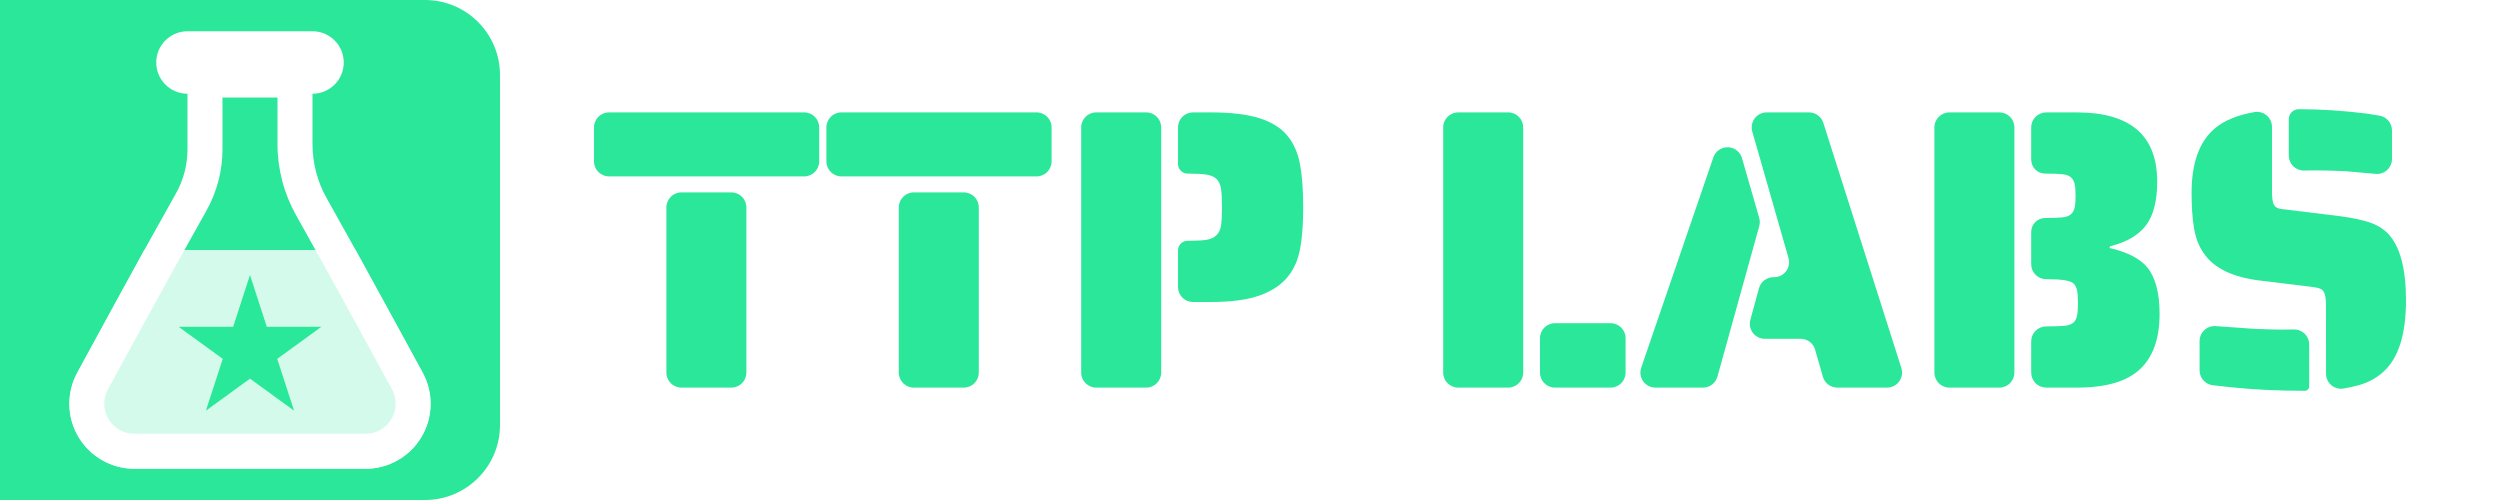
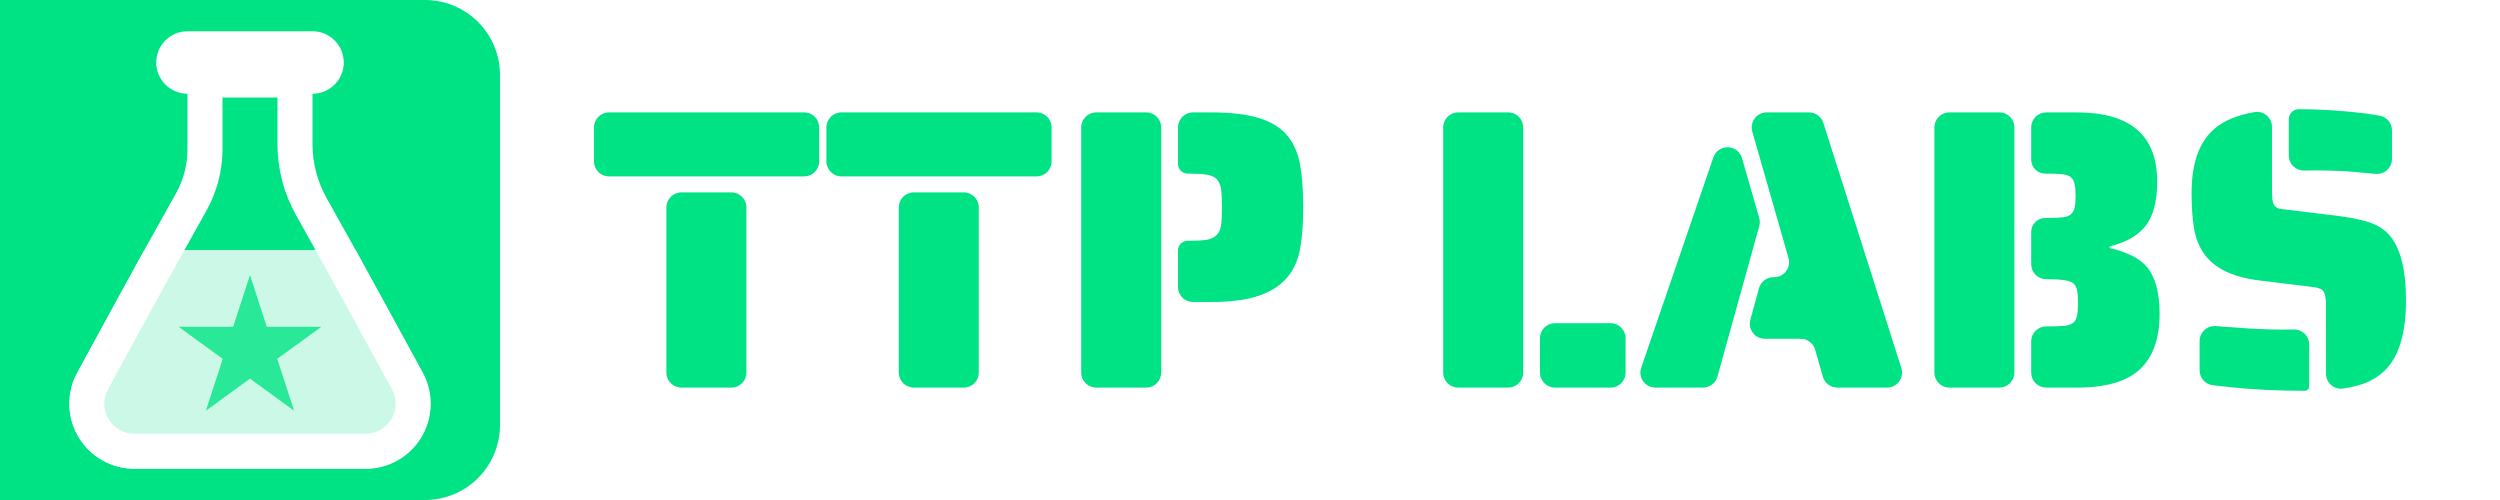
<svg xmlns="http://www.w3.org/2000/svg" width="100%" height="100%" viewBox="0 0 5000 1000" version="1.1" xml:space="preserve" style="fill-rule:evenodd;clip-rule:evenodd;stroke-linejoin:round;stroke-miterlimit:2;">
  <g transform="matrix(1,0,0,1,-2232.25,0)">
    <g id="Artboard2" transform="matrix(3.47222,0,0,0.694444,-7574.08,0)">
      <rect x="2824.22" y="0" width="1440" height="1440" style="fill:none;" />
      <clipPath id="_clip1">
        <rect x="2824.22" y="0" width="1440" height="1440" />
      </clipPath>
      <g clip-path="url(#_clip1)">
        <g transform="matrix(0.37517,0,0,1.44,1550.9,0)">
          <rect x="3393.99" y="0" width="3838.26" height="1000" style="fill:white;" />
          <clipPath id="_clip2">
            <rect x="3393.99" y="0" width="3838.26" height="1000" />
          </clipPath>
          <g clip-path="url(#_clip2)">
            <g transform="matrix(0.767651,0,0,1,1680.4,0)">
-               <path d="M3082.25,0C3165.09,0 3232.25,67.157 3232.25,150L3232.25,850C3232.25,932.843 3165.09,1000 3082.25,1000L2232.25,1000L2232.25,0L3082.25,0Z" style="fill:rgb(42,231,153);" />
+               <path d="M3082.25,0C3165.09,0 3232.25,67.157 3232.25,150L3232.25,850C3232.25,932.843 3165.09,1000 3082.25,1000L2232.25,1000L2232.25,0L3082.25,0Z" style="fill:rgb(0,227,133);" />
            </g>
          </g>
        </g>
        <g transform="matrix(0.288,0,0,1.44,2824.22,0)">
          <rect x="-0" y="0" width="1000" height="1000" style="fill:none;" />
          <g transform="matrix(0.980358,0,0,0.992643,-2756.26,0.919652)">
            <path d="M3449,289.318C3449,327.503 3458.94,365.047 3477.87,398.345C3499.72,436.782 3520.34,473.2 3536.93,502.779C3571.87,565.081 3625.7,662.401 3673.88,749.76C3696.33,790.337 3695.45,839.598 3671.56,879.368C3647.68,919.138 3604.33,943.521 3557.51,943.521C3414.2,943.522 3228.73,943.522 3085.43,943.522C3038.61,943.522 2995.26,919.142 2971.38,879.378C2947.49,839.613 2946.61,790.356 2969.05,749.779C3017.21,662.415 3071.02,565.085 3105.96,502.779C3123.88,470.834 3146.5,430.917 3170.3,389.095C3185.83,361.801 3193.99,331.019 3193.99,299.71C3193.99,234.315 3193.99,125 3193.99,125L3449,125L3449,289.318ZM3377.6,289.318L3377.6,195.519L3265.39,195.519C3265.39,229.488 3265.39,269.336 3265.39,299.71C3265.39,343.12 3254.08,385.801 3232.55,423.645L3232.55,423.651C3208.82,465.329 3186.28,505.11 3168.43,536.946C3133.55,599.139 3079.83,696.292 3031.76,783.498C3031.75,783.526 3031.73,783.555 3031.72,783.583C3021.36,802.311 3021.76,825.045 3032.79,843.398C3043.81,861.751 3063.82,873.003 3085.43,873.003C3228.73,873.003 3414.2,873.003 3557.51,873.003C3579.12,873.003 3599.13,861.749 3610.15,843.393C3621.17,825.038 3621.58,802.302 3611.22,783.575C3611.2,783.547 3611.19,783.519 3611.17,783.491C3563.08,696.286 3509.34,599.137 3474.47,536.946C3457.94,507.469 3437.39,471.177 3415.61,432.874L3415.6,432.862C3390.69,389.022 3377.6,339.592 3377.6,289.318Z" style="fill:white;" />
          </g>
          <g transform="matrix(0.695941,0,0,0.786323,-1961.92,-18.9218)">
            <path d="M3717.16,103.547C3766.76,103.547 3806.96,139.134 3806.96,183.031L3806.96,183.031C3806.96,226.929 3766.76,262.515 3717.16,262.515C3617.49,262.515 3457.59,262.515 3357.93,262.515C3334.11,262.515 3311.27,254.141 3294.43,239.236C3277.59,224.33 3268.12,204.114 3268.12,183.034L3268.12,183.029C3268.12,161.949 3277.59,141.733 3294.43,126.827C3311.27,111.921 3334.11,103.547 3357.93,103.547L3717.16,103.547Z" style="fill:white;" />
          </g>
          <g transform="matrix(1.75781,0,0,1.75781,-5732.25,-457.564)">
            <path d="M3425.25,544.747L3665.61,544.747C3665.61,544.747 3705.28,617.436 3741.75,684.248C3754.26,707.162 3753.76,734.973 3740.43,757.423C3727.11,779.873 3702.94,793.636 3676.83,793.636L3414.05,793.636C3387.95,793.636 3363.78,779.876 3350.46,757.429C3337.13,734.982 3336.63,707.174 3349.13,684.26C3385.59,617.444 3425.25,544.747 3425.25,544.747Z" style="fill:white;fill-opacity:0.8;" />
          </g>
          <g transform="matrix(1.31568,0,0,1.31568,-3970.03,-227.962)">
            <path d="M3397.49,591.302L3423.09,670.08L3505.92,670.08L3438.91,718.768L3464.5,797.547L3397.49,748.859L3330.48,797.547L3356.07,718.768L3289.06,670.08L3371.89,670.08L3397.49,591.302Z" style="fill:rgb(0,227,133);fill-opacity:0.8;" />
          </g>
        </g>
        <g transform="matrix(0.288,0,0,1.44,2181.33,0)">
          <path d="M7082.25,-0C7165.09,0 7232.25,67.157 7232.25,150L7232.25,850C7232.25,932.843 7165.09,1000 7082.25,1000L3232.25,1000L3232.25,-0L7082.25,-0Z" style="fill:white;" />
        </g>
        <g transform="matrix(0.288,0,0,1.44,2088.55,274.975)">
-           <path d="M3742.41,63.845C3742.41,47.277 3755.84,33.845 3772.41,33.845L4162.81,33.845C4179.38,33.845 4192.81,47.277 4192.81,63.845L4192.81,131.845C4192.81,148.414 4179.38,161.845 4162.81,161.845L3772.41,161.845C3755.84,161.845 3742.41,148.414 3742.41,131.845L3742.41,63.845ZM3887.21,223.845C3887.21,207.277 3900.64,193.845 3917.21,193.845C3945.8,193.845 3988.62,193.845 4017.21,193.845C4033.78,193.845 4047.21,207.277 4047.21,223.845C4047.21,296.554 4047.21,481.537 4047.21,554.245C4047.21,570.814 4033.78,584.245 4017.21,584.245C3988.62,584.245 3945.8,584.245 3917.21,584.245C3900.64,584.245 3887.21,570.814 3887.21,554.245C3887.21,481.537 3887.21,296.554 3887.21,223.845Z" style="fill:rgb(42,231,153);fill-rule:nonzero;" />
-           <path d="M4207.21,63.845C4207.21,47.277 4220.64,33.845 4237.21,33.845L4627.61,33.845C4644.18,33.845 4657.61,47.277 4657.61,63.845L4657.61,131.845C4657.61,148.414 4644.18,161.845 4627.61,161.845L4237.21,161.845C4220.64,161.845 4207.21,148.414 4207.21,131.845L4207.21,63.845ZM4352.01,223.845C4352.01,207.277 4365.44,193.845 4382.01,193.845C4410.6,193.845 4453.41,193.845 4482.01,193.845C4498.58,193.845 4512.01,207.277 4512.01,223.845C4512.01,296.554 4512.01,481.537 4512.01,554.245C4512.01,570.814 4498.58,584.245 4482.01,584.245C4453.41,584.245 4410.6,584.245 4382.01,584.245C4365.44,584.245 4352.01,570.814 4352.01,554.245C4352.01,481.537 4352.01,296.554 4352.01,223.845Z" style="fill:rgb(42,231,153);fill-rule:nonzero;" />
-           <path d="M4716.81,63.845C4716.81,47.277 4730.24,33.845 4746.81,33.845C4775.4,33.845 4818.22,33.845 4846.81,33.845C4863.38,33.845 4876.81,47.277 4876.81,63.845C4876.81,159.768 4876.81,458.323 4876.81,554.245C4876.81,570.814 4863.38,584.245 4846.81,584.245C4818.22,584.245 4775.4,584.245 4746.81,584.245C4730.24,584.245 4716.81,570.814 4716.81,554.245C4716.81,458.323 4716.81,159.768 4716.81,63.845ZM4910.41,309.845C4910.41,304.753 4912.43,299.87 4916.03,296.269C4919.63,292.668 4924.52,290.645 4929.61,290.645C4929.61,290.645 4929.61,290.645 4929.61,290.645C4946.67,290.645 4959.34,289.979 4967.61,288.645C4975.81,287.322 4982.31,284.293 4987.09,279.558C4987.24,279.412 4987.39,279.268 4987.55,279.127C4992.15,274.875 4995.11,268.712 4996.41,260.645C4997.74,252.379 4998.41,239.979 4998.41,223.445C4998.41,206.912 4997.74,194.512 4996.41,186.245C4995.33,179.568 4993.12,174.022 4989.78,169.606C4988.25,167.57 4986.39,165.803 4984.27,164.378C4979.81,161.369 4974.12,159.326 4967.21,158.245C4958.67,156.912 4946.14,156.245 4929.61,156.245C4929.61,156.245 4929.61,156.245 4929.61,156.245C4924.52,156.245 4919.63,154.222 4916.03,150.622C4912.43,147.021 4910.41,142.137 4910.41,137.045L4910.41,63.845C4910.41,55.889 4913.57,48.258 4919.19,42.632C4924.82,37.006 4932.45,33.845 4940.41,33.845C4958,33.845 4976.81,33.845 4976.81,33.845C5016.27,33.845 5048.41,37.712 5073.21,45.445C5097.93,53.155 5116.69,64.973 5129.49,80.899C5129.53,80.947 5129.57,80.996 5129.61,81.044C5141.87,95.979 5150.14,114.779 5154.41,137.445C5158.67,160.112 5160.81,188.779 5160.81,223.445C5160.81,256.512 5158.81,283.979 5154.81,305.845C5150.81,327.711 5142.94,346.111 5131.21,361.044C5131.21,361.044 5131.21,361.045 5131.21,361.045C5117.87,378.112 5098.81,391.045 5074.01,399.845C5049.21,408.645 5016.81,413.045 4976.81,413.045C4976.81,413.045 4958,413.045 4940.41,413.045C4932.45,413.045 4924.82,409.885 4919.19,404.258C4913.57,398.632 4910.41,391.002 4910.41,383.045L4910.41,309.845Z" style="fill:rgb(42,231,153);fill-rule:nonzero;" />
-           <path d="M5440.81,63.845C5440.81,47.277 5454.24,33.845 5470.81,33.845C5499.4,33.845 5542.22,33.845 5570.81,33.845C5587.38,33.845 5600.81,47.277 5600.81,63.845C5600.81,159.768 5600.81,458.323 5600.81,554.245C5600.81,570.814 5587.38,584.245 5570.81,584.245C5542.22,584.245 5499.4,584.245 5470.81,584.245C5454.24,584.245 5440.81,570.814 5440.81,554.245C5440.81,458.323 5440.81,159.768 5440.81,63.845ZM5634.41,485.445C5634.41,468.877 5647.84,455.445 5664.41,455.445C5695.66,455.445 5744.35,455.445 5775.61,455.445C5792.18,455.445 5805.61,468.877 5805.61,485.445L5805.61,554.245C5805.61,570.814 5792.18,584.245 5775.61,584.245L5664.41,584.245C5647.84,584.245 5634.41,570.814 5634.41,554.245L5634.41,485.445Z" style="fill:rgb(42,231,153);fill-rule:nonzero;" />
-           <path d="M5865.21,584.245C5855.53,584.245 5846.43,579.566 5840.8,571.681C5835.17,563.796 5833.69,553.676 5836.84,544.511C5866.88,456.916 5939.45,245.356 5981.15,123.8C5985.4,111.417 5997.19,103.218 6010.27,103.543C6023.36,103.869 6034.73,112.644 6038.35,125.223C6052.08,172.816 6067.16,225.126 6072.86,244.886C6074.39,250.221 6074.42,255.878 6072.94,261.227C6061.23,303.373 6007.57,496.544 5989.31,562.275C5985.7,575.259 5973.88,584.245 5960.4,584.245C5935.68,584.245 5895.66,584.245 5865.21,584.245ZM6184.64,508.372C6180.95,495.509 6169.19,486.645 6155.8,486.645C6136.22,486.645 6107.43,486.645 6084.09,486.645C6074.73,486.645 6065.92,482.286 6060.24,474.855C6054.57,467.424 6052.68,457.772 6055.14,448.752C6060.79,428.035 6067.59,403.098 6072.38,385.552C6075.94,372.5 6087.79,363.445 6101.32,363.445C6101.75,363.445 6102.18,363.445 6102.61,363.445C6112.03,363.445 6120.9,359.023 6126.57,351.503C6132.23,343.984 6134.04,334.238 6131.45,325.185C6113.28,261.755 6077.13,135.536 6058.97,72.105C6056.37,63.052 6058.18,53.307 6063.85,45.787C6069.52,38.267 6078.39,33.845 6087.81,33.845C6115.05,33.845 6150.15,33.845 6172.47,33.845C6185.54,33.845 6197.1,42.298 6201.06,54.746C6227.15,136.716 6322.75,437.044 6357.16,545.146C6360.07,554.266 6358.44,564.225 6352.79,571.951C6347.14,579.678 6338.15,584.245 6328.57,584.245C6297.04,584.245 6254.67,584.245 6229.01,584.245C6215.63,584.245 6203.86,575.382 6200.17,562.518C6195.55,546.393 6189.27,524.498 6184.64,508.372Z" style="fill:rgb(42,231,153);fill-rule:nonzero;" />
-           <path d="M6423.21,63.845C6423.21,47.277 6436.64,33.845 6453.21,33.845C6481.8,33.845 6524.61,33.845 6553.21,33.845C6569.78,33.845 6583.21,47.277 6583.21,63.845C6583.21,159.768 6583.21,458.323 6583.21,554.245C6583.21,570.814 6569.78,584.245 6553.21,584.245C6524.61,584.245 6481.8,584.245 6453.21,584.245C6436.64,584.245 6423.21,570.814 6423.21,554.245C6423.21,458.323 6423.21,159.768 6423.21,63.845ZM6616.81,491.845C6616.81,483.889 6619.97,476.258 6625.59,470.632C6631.22,465.006 6638.85,461.845 6646.81,461.845C6648.54,461.845 6649.61,461.845 6649.61,461.845C6664.54,461.845 6675.87,461.445 6683.61,460.645C6691.34,459.845 6697.07,457.845 6700.81,454.645C6704.54,451.445 6707.07,446.912 6708.41,441.045C6709.74,435.179 6710.41,426.645 6710.41,415.445C6710.41,403.712 6709.74,394.912 6708.41,389.045C6707.22,383.797 6705.06,379.615 6701.95,376.501C6701.42,375.977 6700.85,375.488 6700.26,375.037C6693.49,369.971 6676.6,367.445 6649.61,367.445C6649.61,367.445 6648.54,367.445 6646.81,367.445C6638.85,367.445 6631.22,364.285 6625.59,358.658C6619.97,353.032 6616.81,345.402 6616.81,337.445C6616.81,317.793 6616.81,292.281 6616.81,273.045C6616.81,257.581 6629.34,245.045 6644.81,245.045C6644.81,245.045 6644.81,245.045 6644.81,245.045C6659.74,245.045 6671.07,244.645 6678.81,243.845C6686.54,243.045 6692.27,241.045 6696.01,237.845C6699.74,234.645 6702.27,230.245 6703.61,224.645C6704.94,219.045 6705.61,211.179 6705.61,201.045C6705.61,190.379 6704.94,182.245 6703.61,176.645C6702.27,171.045 6699.74,166.645 6696.01,163.445C6692.27,160.245 6686.54,158.245 6678.81,157.445C6671.07,156.645 6659.74,156.245 6644.81,156.245C6644.81,156.245 6644.81,156.245 6644.81,156.245C6629.34,156.245 6616.81,143.709 6616.81,128.245C6616.81,109.009 6616.81,83.497 6616.81,63.845C6616.81,55.889 6619.97,48.258 6625.59,42.632C6631.22,37.006 6638.85,33.845 6646.81,33.845C6673.38,33.845 6708.01,33.845 6708.01,33.845C6815.21,33.845 6868.81,79.979 6868.81,172.245C6868.81,211.179 6861.21,240.512 6846.01,260.245C6831.14,279.549 6807.72,293.239 6775.75,301.315C6774.49,301.632 6773.61,302.766 6773.61,304.065C6773.61,304.245 6773.61,304.412 6773.61,304.556C6773.61,304.842 6773.81,305.091 6774.08,305.156C6808.28,313.109 6832.83,325.497 6847.72,342.32C6847.92,342.54 6848.11,342.763 6848.3,342.989C6865.17,363.267 6873.61,394.619 6873.61,437.045C6873.61,486.112 6860.54,522.912 6834.41,547.445C6808.27,571.979 6766.41,584.245 6708.81,584.245C6708.81,584.245 6673.65,584.245 6646.81,584.245C6638.85,584.245 6631.22,581.085 6625.59,575.458C6619.97,569.832 6616.81,562.202 6616.81,554.245C6616.81,535.267 6616.81,510.824 6616.81,491.845Z" style="fill:rgb(42,231,153);fill-rule:nonzero;" />
-           <path d="M7338.41,126.922C7338.41,135.405 7334.82,143.491 7328.52,149.179C7322.23,154.867 7313.82,157.625 7305.38,156.77C7289.44,155.237 7269.72,153.48 7246.22,151.497C7245.81,151.462 7245.4,151.436 7244.99,151.419C7220.74,150.37 7201.22,149.845 7186.41,149.845C7178.34,149.845 7170.45,149.94 7162.76,150.128C7154.67,150.33 7146.85,147.261 7141.07,141.616C7135.28,135.971 7132.01,128.228 7132.01,120.144C7132.01,97.323 7132.01,67.081 7132.01,47.445C7132.01,36.4 7140.96,27.445 7152.01,27.445C7152.01,27.445 7152.01,27.445 7152.01,27.445C7195.66,27.445 7240.9,30.367 7287.74,36.212C7287.92,36.234 7288.1,36.258 7288.28,36.284C7296.19,37.417 7304.62,38.774 7313.57,40.355C7327.93,42.864 7338.4,55.329 7338.4,69.902C7338.41,86.574 7338.41,108.726 7338.41,126.922ZM7206.41,421.845C7206.41,421.845 7206.41,421.845 7206.41,421.845C7206.41,410.645 7205.61,402.512 7204.01,397.445C7202.41,392.379 7199.74,388.912 7196.01,387.045C7192.28,385.181 7185.89,383.716 7176.84,382.65C7176.83,382.648 7176.82,382.647 7176.81,382.645C7176.77,382.641 7082.7,371.168 7078.55,370.662C7078.44,370.649 7078.32,370.636 7078.21,370.624C7020.33,364.219 6981.24,345.369 6960.95,314.074C6960.85,313.917 6960.75,313.762 6960.65,313.607C6951.67,300.318 6945.59,284.131 6942.41,265.045C6939.21,245.845 6937.61,222.379 6937.61,194.645C6937.61,135.463 6952.8,92.805 6983.18,66.669C6983.19,66.661 6983.2,66.653 6983.21,66.645C7001.83,50.452 7028.44,39.328 7063.05,33.276C7071.79,31.686 7080.79,34.059 7087.61,39.754C7094.44,45.449 7098.38,53.878 7098.38,62.766C7098.41,109.91 7098.41,189.813 7098.41,189.845C7098.41,189.845 7098.41,189.845 7098.41,189.845C7098.41,196.779 7098.67,202.645 7099.21,207.445C7099.74,212.214 7100.79,215.929 7102.38,218.592C7102.47,218.747 7102.56,218.903 7102.64,219.062C7104.25,222.046 7106.84,224.171 7110.41,225.445C7114.07,226.754 7119.53,227.677 7126.79,228.215C7127.06,228.235 7127.33,228.262 7127.6,228.295C7134.61,229.157 7231.99,241.153 7237.38,241.817C7237.54,241.837 7237.7,241.858 7237.87,241.881C7260.68,245.075 7279.26,249.063 7293.61,253.845C7307.85,258.591 7320,265.944 7330.06,275.903C7330.29,276.13 7330.52,276.36 7330.74,276.594C7354.52,301.725 7366.41,346.142 7366.41,409.845C7366.41,477.564 7351.48,525.024 7321.63,552.227C7321.61,552.238 7321.6,552.249 7321.59,552.261C7308.26,564.519 7292.13,573.448 7273.21,579.045C7263.47,581.926 7252.85,584.277 7241.35,586.099C7232.67,587.551 7223.79,585.111 7217.08,579.426C7210.36,573.742 7206.49,565.39 7206.49,556.592C7206.41,507.631 7206.41,421.879 7206.41,421.845ZM7164.01,590.645C7164.01,590.645 7164.01,590.645 7164.01,590.645C7110.71,590.645 7061.15,588.249 7015.31,583.456C7015.24,583.449 7015.18,583.442 7015.11,583.436C7001.58,582.109 6989.7,580.781 6979.48,579.454C6964.65,577.392 6953.62,564.719 6953.62,549.754C6953.61,532.519 6953.61,509.673 6953.61,491.171C6953.61,482.806 6957.1,474.821 6963.24,469.143C6969.38,463.465 6977.62,460.608 6985.95,461.263C7009.02,463.049 7034.12,464.835 7061.25,466.622C7061.49,466.637 7061.73,466.65 7061.97,466.66C7087.38,467.717 7105.39,468.245 7116.01,468.245C7125.65,468.245 7134.18,468.156 7141.61,467.977C7149.75,467.649 7157.69,470.658 7163.57,476.308C7169.45,481.958 7172.77,489.761 7172.77,497.917C7172.81,525.913 7172.81,564.672 7172.81,581.847C7172.81,586.706 7168.87,590.645 7164.01,590.645Z" style="fill:rgb(42,231,153);fill-rule:nonzero;" />
+           <path d="M3742.41,63.845C3742.41,47.277 3755.84,33.845 3772.41,33.845L4162.81,33.845C4179.38,33.845 4192.81,47.277 4192.81,63.845L4192.81,131.845C4192.81,148.414 4179.38,161.845 4162.81,161.845L3772.41,161.845C3755.84,161.845 3742.41,148.414 3742.41,131.845L3742.41,63.845ZM3887.21,223.845C3887.21,207.277 3900.64,193.845 3917.21,193.845C3945.8,193.845 3988.62,193.845 4017.21,193.845C4033.78,193.845 4047.21,207.277 4047.21,223.845C4047.21,296.554 4047.21,481.537 4047.21,554.245C4047.21,570.814 4033.78,584.245 4017.21,584.245C3988.62,584.245 3945.8,584.245 3917.21,584.245C3900.64,584.245 3887.21,570.814 3887.21,554.245C3887.21,481.537 3887.21,296.554 3887.21,223.845Z" style="fill:rgb(0,227,133);fill-rule:nonzero;" />
+           <path d="M4207.21,63.845C4207.21,47.277 4220.64,33.845 4237.21,33.845L4627.61,33.845C4644.18,33.845 4657.61,47.277 4657.61,63.845L4657.61,131.845C4657.61,148.414 4644.18,161.845 4627.61,161.845L4237.21,161.845C4220.64,161.845 4207.21,148.414 4207.21,131.845L4207.21,63.845ZM4352.01,223.845C4352.01,207.277 4365.44,193.845 4382.01,193.845C4410.6,193.845 4453.41,193.845 4482.01,193.845C4498.58,193.845 4512.01,207.277 4512.01,223.845C4512.01,296.554 4512.01,481.537 4512.01,554.245C4512.01,570.814 4498.58,584.245 4482.01,584.245C4453.41,584.245 4410.6,584.245 4382.01,584.245C4365.44,584.245 4352.01,570.814 4352.01,554.245C4352.01,481.537 4352.01,296.554 4352.01,223.845Z" style="fill:rgb(0,227,133);fill-rule:nonzero;" />
+           <path d="M4716.81,63.845C4716.81,47.277 4730.24,33.845 4746.81,33.845C4775.4,33.845 4818.22,33.845 4846.81,33.845C4863.38,33.845 4876.81,47.277 4876.81,63.845C4876.81,159.768 4876.81,458.323 4876.81,554.245C4876.81,570.814 4863.38,584.245 4846.81,584.245C4818.22,584.245 4775.4,584.245 4746.81,584.245C4730.24,584.245 4716.81,570.814 4716.81,554.245C4716.81,458.323 4716.81,159.768 4716.81,63.845ZM4910.41,309.845C4910.41,304.753 4912.43,299.87 4916.03,296.269C4919.63,292.668 4924.52,290.645 4929.61,290.645C4929.61,290.645 4929.61,290.645 4929.61,290.645C4946.67,290.645 4959.34,289.979 4967.61,288.645C4975.81,287.322 4982.31,284.293 4987.09,279.558C4987.24,279.412 4987.39,279.268 4987.55,279.127C4992.15,274.875 4995.11,268.712 4996.41,260.645C4997.74,252.379 4998.41,239.979 4998.41,223.445C4998.41,206.912 4997.74,194.512 4996.41,186.245C4995.33,179.568 4993.12,174.022 4989.78,169.606C4988.25,167.57 4986.39,165.803 4984.27,164.378C4979.81,161.369 4974.12,159.326 4967.21,158.245C4958.67,156.912 4946.14,156.245 4929.61,156.245C4929.61,156.245 4929.61,156.245 4929.61,156.245C4924.52,156.245 4919.63,154.222 4916.03,150.622C4912.43,147.021 4910.41,142.137 4910.41,137.045L4910.41,63.845C4910.41,55.889 4913.57,48.258 4919.19,42.632C4924.82,37.006 4932.45,33.845 4940.41,33.845C4958,33.845 4976.81,33.845 4976.81,33.845C5016.27,33.845 5048.41,37.712 5073.21,45.445C5097.93,53.155 5116.69,64.973 5129.49,80.899C5129.53,80.947 5129.57,80.996 5129.61,81.044C5141.87,95.979 5150.14,114.779 5154.41,137.445C5158.67,160.112 5160.81,188.779 5160.81,223.445C5160.81,256.512 5158.81,283.979 5154.81,305.845C5150.81,327.711 5142.94,346.111 5131.21,361.044C5131.21,361.044 5131.21,361.045 5131.21,361.045C5117.87,378.112 5098.81,391.045 5074.01,399.845C5049.21,408.645 5016.81,413.045 4976.81,413.045C4976.81,413.045 4958,413.045 4940.41,413.045C4932.45,413.045 4924.82,409.885 4919.19,404.258C4913.57,398.632 4910.41,391.002 4910.41,383.045L4910.41,309.845Z" style="fill:rgb(0,227,133);fill-rule:nonzero;" />
+           <path d="M5440.81,63.845C5440.81,47.277 5454.24,33.845 5470.81,33.845C5499.4,33.845 5542.22,33.845 5570.81,33.845C5587.38,33.845 5600.81,47.277 5600.81,63.845C5600.81,159.768 5600.81,458.323 5600.81,554.245C5600.81,570.814 5587.38,584.245 5570.81,584.245C5542.22,584.245 5499.4,584.245 5470.81,584.245C5454.24,584.245 5440.81,570.814 5440.81,554.245C5440.81,458.323 5440.81,159.768 5440.81,63.845ZM5634.41,485.445C5634.41,468.877 5647.84,455.445 5664.41,455.445C5695.66,455.445 5744.35,455.445 5775.61,455.445C5792.18,455.445 5805.61,468.877 5805.61,485.445L5805.61,554.245C5805.61,570.814 5792.18,584.245 5775.61,584.245L5664.41,584.245C5647.84,584.245 5634.41,570.814 5634.41,554.245L5634.41,485.445Z" style="fill:rgb(0,227,133);fill-rule:nonzero;" />
+           <path d="M5865.21,584.245C5855.53,584.245 5846.43,579.566 5840.8,571.681C5835.17,563.796 5833.69,553.676 5836.84,544.511C5866.88,456.916 5939.45,245.356 5981.15,123.8C5985.4,111.417 5997.19,103.218 6010.27,103.543C6023.36,103.869 6034.73,112.644 6038.35,125.223C6052.08,172.816 6067.16,225.126 6072.86,244.886C6074.39,250.221 6074.42,255.878 6072.94,261.227C6061.23,303.373 6007.57,496.544 5989.31,562.275C5985.7,575.259 5973.88,584.245 5960.4,584.245C5935.68,584.245 5895.66,584.245 5865.21,584.245ZM6184.64,508.372C6180.95,495.509 6169.19,486.645 6155.8,486.645C6136.22,486.645 6107.43,486.645 6084.09,486.645C6074.73,486.645 6065.92,482.286 6060.24,474.855C6054.57,467.424 6052.68,457.772 6055.14,448.752C6060.79,428.035 6067.59,403.098 6072.38,385.552C6075.94,372.5 6087.79,363.445 6101.32,363.445C6101.75,363.445 6102.18,363.445 6102.61,363.445C6112.03,363.445 6120.9,359.023 6126.57,351.503C6132.23,343.984 6134.04,334.238 6131.45,325.185C6113.28,261.755 6077.13,135.536 6058.97,72.105C6056.37,63.052 6058.18,53.307 6063.85,45.787C6069.52,38.267 6078.39,33.845 6087.81,33.845C6115.05,33.845 6150.15,33.845 6172.47,33.845C6185.54,33.845 6197.1,42.298 6201.06,54.746C6227.15,136.716 6322.75,437.044 6357.16,545.146C6360.07,554.266 6358.44,564.225 6352.79,571.951C6347.14,579.678 6338.15,584.245 6328.57,584.245C6297.04,584.245 6254.67,584.245 6229.01,584.245C6215.63,584.245 6203.86,575.382 6200.17,562.518C6195.55,546.393 6189.27,524.498 6184.64,508.372Z" style="fill:rgb(0,227,133);fill-rule:nonzero;" />
+           <path d="M6423.21,63.845C6423.21,47.277 6436.64,33.845 6453.21,33.845C6481.8,33.845 6524.61,33.845 6553.21,33.845C6569.78,33.845 6583.21,47.277 6583.21,63.845C6583.21,159.768 6583.21,458.323 6583.21,554.245C6583.21,570.814 6569.78,584.245 6553.21,584.245C6524.61,584.245 6481.8,584.245 6453.21,584.245C6436.64,584.245 6423.21,570.814 6423.21,554.245C6423.21,458.323 6423.21,159.768 6423.21,63.845ZM6616.81,491.845C6616.81,483.889 6619.97,476.258 6625.59,470.632C6631.22,465.006 6638.85,461.845 6646.81,461.845C6648.54,461.845 6649.61,461.845 6649.61,461.845C6664.54,461.845 6675.87,461.445 6683.61,460.645C6691.34,459.845 6697.07,457.845 6700.81,454.645C6704.54,451.445 6707.07,446.912 6708.41,441.045C6709.74,435.179 6710.41,426.645 6710.41,415.445C6710.41,403.712 6709.74,394.912 6708.41,389.045C6707.22,383.797 6705.06,379.615 6701.95,376.501C6701.42,375.977 6700.85,375.488 6700.26,375.037C6693.49,369.971 6676.6,367.445 6649.61,367.445C6649.61,367.445 6648.54,367.445 6646.81,367.445C6638.85,367.445 6631.22,364.285 6625.59,358.658C6619.97,353.032 6616.81,345.402 6616.81,337.445C6616.81,317.793 6616.81,292.281 6616.81,273.045C6616.81,257.581 6629.34,245.045 6644.81,245.045C6644.81,245.045 6644.81,245.045 6644.81,245.045C6659.74,245.045 6671.07,244.645 6678.81,243.845C6686.54,243.045 6692.27,241.045 6696.01,237.845C6699.74,234.645 6702.27,230.245 6703.61,224.645C6704.94,219.045 6705.61,211.179 6705.61,201.045C6705.61,190.379 6704.94,182.245 6703.61,176.645C6702.27,171.045 6699.74,166.645 6696.01,163.445C6692.27,160.245 6686.54,158.245 6678.81,157.445C6671.07,156.645 6659.74,156.245 6644.81,156.245C6644.81,156.245 6644.81,156.245 6644.81,156.245C6629.34,156.245 6616.81,143.709 6616.81,128.245C6616.81,109.009 6616.81,83.497 6616.81,63.845C6616.81,55.889 6619.97,48.258 6625.59,42.632C6631.22,37.006 6638.85,33.845 6646.81,33.845C6673.38,33.845 6708.01,33.845 6708.01,33.845C6815.21,33.845 6868.81,79.979 6868.81,172.245C6868.81,211.179 6861.21,240.512 6846.01,260.245C6831.14,279.549 6807.72,293.239 6775.75,301.315C6774.49,301.632 6773.61,302.766 6773.61,304.065C6773.61,304.245 6773.61,304.412 6773.61,304.556C6773.61,304.842 6773.81,305.091 6774.08,305.156C6808.28,313.109 6832.83,325.497 6847.72,342.32C6847.92,342.54 6848.11,342.763 6848.3,342.989C6865.17,363.267 6873.61,394.619 6873.61,437.045C6873.61,486.112 6860.54,522.912 6834.41,547.445C6808.27,571.979 6766.41,584.245 6708.81,584.245C6708.81,584.245 6673.65,584.245 6646.81,584.245C6638.85,584.245 6631.22,581.085 6625.59,575.458C6619.97,569.832 6616.81,562.202 6616.81,554.245C6616.81,535.267 6616.81,510.824 6616.81,491.845Z" style="fill:rgb(0,227,133);fill-rule:nonzero;" />
+           <path d="M7338.41,126.922C7338.41,135.405 7334.82,143.491 7328.52,149.179C7322.23,154.867 7313.82,157.625 7305.38,156.77C7289.44,155.237 7269.72,153.48 7246.22,151.497C7245.81,151.462 7245.4,151.436 7244.99,151.419C7220.74,150.37 7201.22,149.845 7186.41,149.845C7178.34,149.845 7170.45,149.94 7162.76,150.128C7154.67,150.33 7146.85,147.261 7141.07,141.616C7135.28,135.971 7132.01,128.228 7132.01,120.144C7132.01,97.323 7132.01,67.081 7132.01,47.445C7132.01,36.4 7140.96,27.445 7152.01,27.445C7152.01,27.445 7152.01,27.445 7152.01,27.445C7195.66,27.445 7240.9,30.367 7287.74,36.212C7287.92,36.234 7288.1,36.258 7288.28,36.284C7296.19,37.417 7304.62,38.774 7313.57,40.355C7327.93,42.864 7338.4,55.329 7338.4,69.902C7338.41,86.574 7338.41,108.726 7338.41,126.922ZM7206.41,421.845C7206.41,421.845 7206.41,421.845 7206.41,421.845C7206.41,410.645 7205.61,402.512 7204.01,397.445C7202.41,392.379 7199.74,388.912 7196.01,387.045C7192.28,385.181 7185.89,383.716 7176.84,382.65C7176.83,382.648 7176.82,382.647 7176.81,382.645C7176.77,382.641 7082.7,371.168 7078.55,370.662C7078.44,370.649 7078.32,370.636 7078.21,370.624C7020.33,364.219 6981.24,345.369 6960.95,314.074C6960.85,313.917 6960.75,313.762 6960.65,313.607C6951.67,300.318 6945.59,284.131 6942.41,265.045C6939.21,245.845 6937.61,222.379 6937.61,194.645C6937.61,135.463 6952.8,92.805 6983.18,66.669C6983.19,66.661 6983.2,66.653 6983.21,66.645C7001.83,50.452 7028.44,39.328 7063.05,33.276C7071.79,31.686 7080.79,34.059 7087.61,39.754C7094.44,45.449 7098.38,53.878 7098.38,62.766C7098.41,109.91 7098.41,189.813 7098.41,189.845C7098.41,189.845 7098.41,189.845 7098.41,189.845C7098.41,196.779 7098.67,202.645 7099.21,207.445C7099.74,212.214 7100.79,215.929 7102.38,218.592C7102.47,218.747 7102.56,218.903 7102.64,219.062C7104.25,222.046 7106.84,224.171 7110.41,225.445C7114.07,226.754 7119.53,227.677 7126.79,228.215C7127.06,228.235 7127.33,228.262 7127.6,228.295C7134.61,229.157 7231.99,241.153 7237.38,241.817C7237.54,241.837 7237.7,241.858 7237.87,241.881C7260.68,245.075 7279.26,249.063 7293.61,253.845C7307.85,258.591 7320,265.944 7330.06,275.903C7330.29,276.13 7330.52,276.36 7330.74,276.594C7354.52,301.725 7366.41,346.142 7366.41,409.845C7366.41,477.564 7351.48,525.024 7321.63,552.227C7321.61,552.238 7321.6,552.249 7321.59,552.261C7308.26,564.519 7292.13,573.448 7273.21,579.045C7263.47,581.926 7252.85,584.277 7241.35,586.099C7232.67,587.551 7223.79,585.111 7217.08,579.426C7210.36,573.742 7206.49,565.39 7206.49,556.592C7206.41,507.631 7206.41,421.879 7206.41,421.845ZM7164.01,590.645C7164.01,590.645 7164.01,590.645 7164.01,590.645C7110.71,590.645 7061.15,588.249 7015.31,583.456C7015.24,583.449 7015.18,583.442 7015.11,583.436C7001.58,582.109 6989.7,580.781 6979.48,579.454C6964.65,577.392 6953.62,564.719 6953.62,549.754C6953.61,532.519 6953.61,509.673 6953.61,491.171C6953.61,482.806 6957.1,474.821 6963.24,469.143C6969.38,463.465 6977.62,460.608 6985.95,461.263C7009.02,463.049 7034.12,464.835 7061.25,466.622C7061.49,466.637 7061.73,466.65 7061.97,466.66C7087.38,467.717 7105.39,468.245 7116.01,468.245C7125.65,468.245 7134.18,468.156 7141.61,467.977C7149.75,467.649 7157.69,470.658 7163.57,476.308C7169.45,481.958 7172.77,489.761 7172.77,497.917C7172.81,525.913 7172.81,564.672 7172.81,581.847C7172.81,586.706 7168.87,590.645 7164.01,590.645Z" style="fill:rgb(0,227,133);fill-rule:nonzero;" />
        </g>
      </g>
    </g>
  </g>
</svg>
